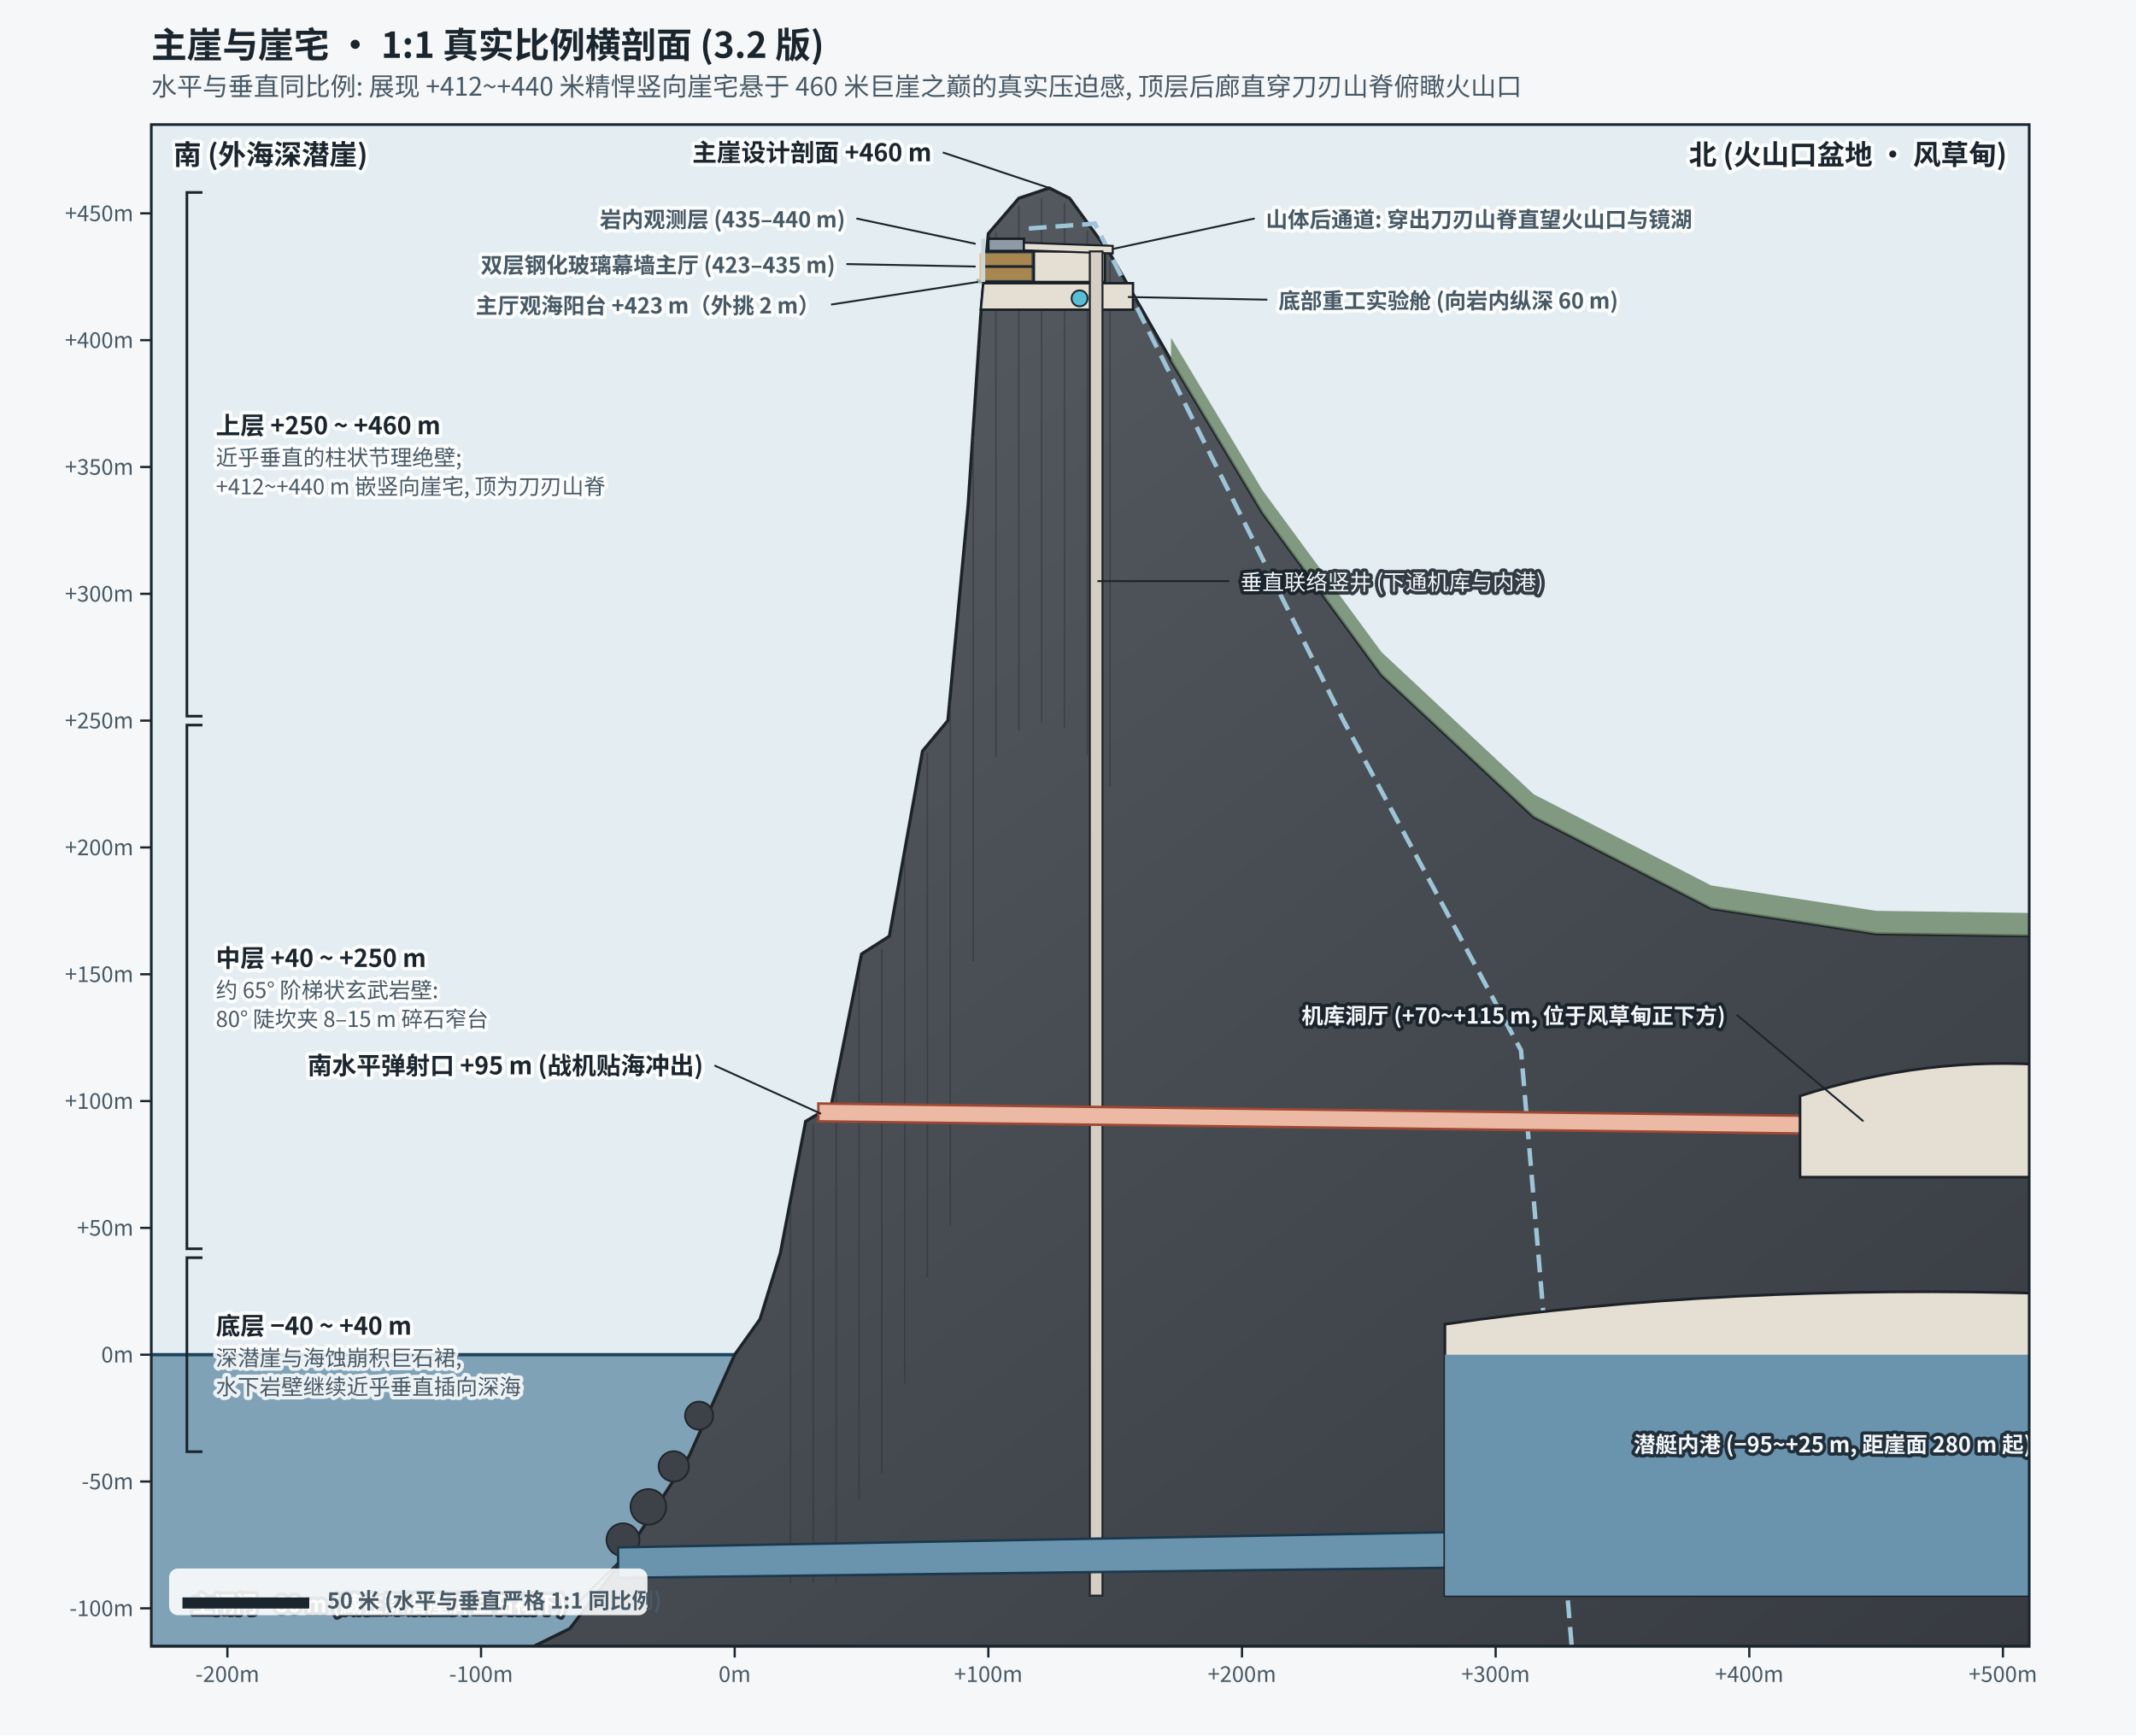
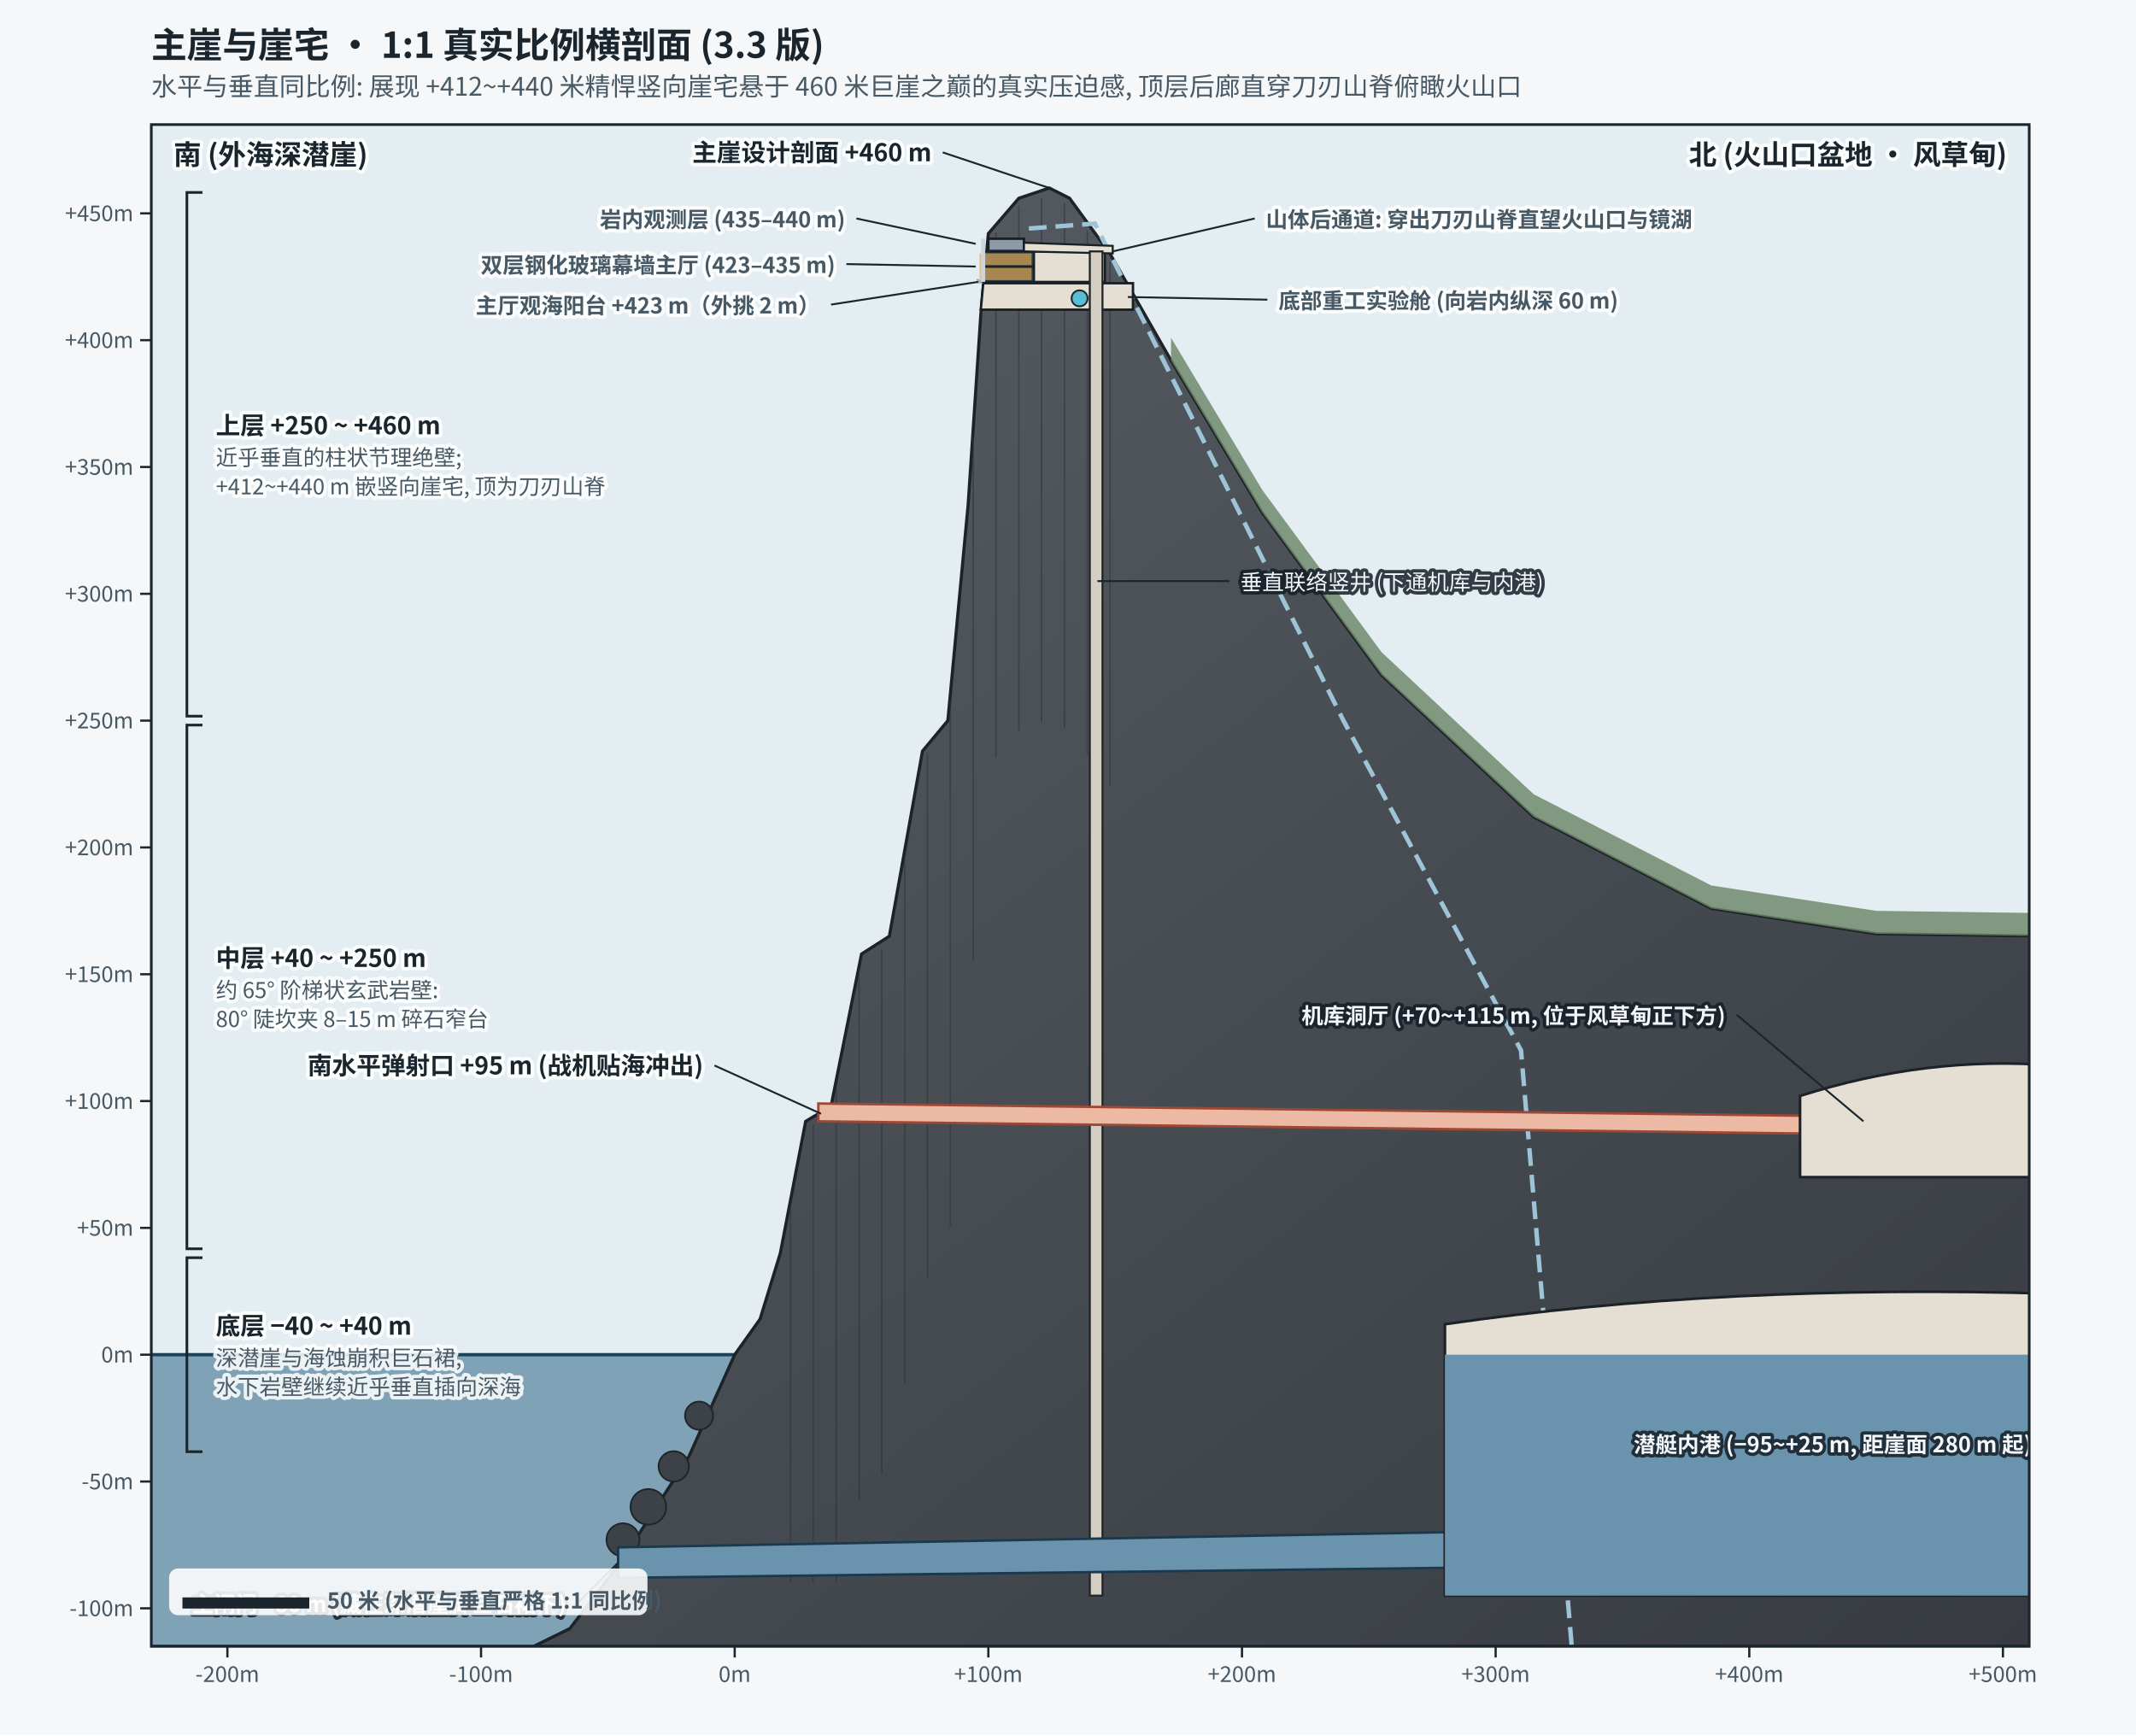
<svg xmlns="http://www.w3.org/2000/svg" viewBox="0 0 960 780">
  <defs>
    <style>
  text { font-family: 'Microsoft YaHei','PingFang SC','Noto Sans CJK SC',sans-serif; fill: #1a252e; }
  .title { font-size: 16px; font-weight: 700; }
  .sub { font-size: 11.5px; fill: #485966; }
  .t { font-size: 12.5px; }
  .s { font-size: 11px; }
  .xs { font-size: 9.8px; fill: #485966; }
  .b { font-weight: 700; }
  .mid { text-anchor: middle; }
  .end { text-anchor: end; }
  .halo { paint-order: stroke; stroke: rgba(255,255,255,.86); stroke-width: 3.2px; stroke-linejoin: round; }
  .dhalo { paint-order: stroke; stroke: rgba(226,236,242,.88); stroke-width: 3px; stroke-linejoin: round; }
  .whalo { fill: #f3f7fa; paint-order: stroke; stroke: rgba(20,30,38,.85); stroke-width: 3px; stroke-linejoin: round; }
</style>
    <clipPath id="cliffClip">
      <rect x="68" y="56" width="844" height="684" />
    </clipPath>
    <linearGradient id="basaltSec" x1="0" y1="0" x2="1" y2="1">
      <stop offset="0%" stop-color="#5d6269" />
      <stop offset="55%" stop-color="#474c53" />
      <stop offset="100%" stop-color="#363a40" />
    </linearGradient>
  </defs>
  <rect width="960" height="780" fill="#f5f7f8" />
-   <text x="68" y="26" class="title">主崖与崖宅 · 1:1 真实比例横剖面 (3.2 版)</text>
+   <text x="68" y="26" class="title">主崖与崖宅 · 1:1 真实比例横剖面 (3.3 版)</text>
  <text x="68" y="43" class="sub">水平与垂直同比例: 展现 +412~+440 米精悍竖向崖宅悬于 460 米巨崖之巅的真实压迫感, 顶层后廊直穿刀刃山脊俯瞰火山口</text>
  <g clip-path="url(#cliffClip)">
    <rect x="68" y="56" width="844" height="684" fill="#e4edf2" />
    <rect x="68" y="608.9" width="307.8" height="131.1" fill="#7fa2b7" />
    <line x1="68" y1="608.9" x2="335.9" y2="608.9" stroke="#1b435c" stroke-width="1.5" />
    <path d="M68,740L68,762.8L147.8,762.8L193.4,762.8L256.1,732L278.9,702.4L309.7,654.5L330.2,608.9L341.6,592.9L350.7,563.3L362.1,504L373.5,497.2L387.2,428.8L399.7,420.8L414.6,337.6L426,323.9L435.1,227L440.8,141.5L444.2,105L457.9,89.1L471.6,84.5L480.7,89.1L498.9,114.1L526.3,162L567.3,230.4L620.9,303.4L689.3,367.2L769.1,408.3L843.2,419.7L923,420.8L923,740Z" fill="url(#basaltSec)" stroke="#1e2328" stroke-width="1.4" />
    <path d="M526.3,151.8L567.3,220.2L620.9,293.1L689.3,357L769.1,398L843.2,409.4L923,410.5L923,420.8L843.2,419.7L769.1,408.3L689.3,367.2L620.9,303.4L567.3,230.4L526.3,162Z" fill="#6b8568" opacity="0.82" />
    <line x1="355.3" y1="543" x2="355.3" y2="711.5" stroke="#2f3339" stroke-width="0.7" opacity="0.55" />
    <line x1="365.5" y1="505.4" x2="365.5" y2="711.5" stroke="#2f3339" stroke-width="0.7" opacity="0.55" />
    <line x1="375.8" y1="489.2" x2="375.8" y2="711.5" stroke="#2f3339" stroke-width="0.7" opacity="0.55" />
    <line x1="386.1" y1="437.9" x2="386.1" y2="673.9" stroke="#2f3339" stroke-width="0.7" opacity="0.55" />
    <line x1="396.3" y1="426.4" x2="396.3" y2="662.4" stroke="#2f3339" stroke-width="0.7" opacity="0.55" />
    <line x1="406.6" y1="385.8" x2="406.6" y2="621.8" stroke="#2f3339" stroke-width="0.7" opacity="0.55" />
    <line x1="416.8" y1="338.3" x2="416.8" y2="574.2" stroke="#2f3339" stroke-width="0.7" opacity="0.55" />
    <line x1="427.1" y1="315.2" x2="427.1" y2="551.2" stroke="#2f3339" stroke-width="0.7" opacity="0.55" />
    <line x1="437.4" y1="196.2" x2="437.4" y2="432.2" stroke="#2f3339" stroke-width="0.7" opacity="0.55" />
    <line x1="447.6" y1="104.5" x2="447.6" y2="340.4" stroke="#2f3339" stroke-width="0.7" opacity="0.55" />
    <line x1="457.9" y1="92.5" x2="457.9" y2="328.5" stroke="#2f3339" stroke-width="0.7" opacity="0.55" />
    <line x1="468.1" y1="89.1" x2="468.1" y2="325" stroke="#2f3339" stroke-width="0.7" opacity="0.55" />
    <line x1="478.4" y1="91.3" x2="478.4" y2="327.3" stroke="#2f3339" stroke-width="0.7" opacity="0.55" />
    <line x1="488.7" y1="103.5" x2="488.7" y2="339.4" stroke="#2f3339" stroke-width="0.7" opacity="0.55" />
    <line x1="498.9" y1="117.6" x2="498.9" y2="353.5" stroke="#2f3339" stroke-width="0.7" opacity="0.55" />
    <path d="M462.4,102.7 L492.1,100.5 L603.8,323.9 L683.6,472.1 L706.4,740" fill="none" stroke="#9ec4d8" stroke-width="2" stroke-dasharray="8 4" />
    <polygon points="440.8,139.2 509.2,139.2 509.2,127.3 441.9,127.3" fill="#e5dfd3" stroke="#182026" stroke-width="1.1" />
    <circle cx="485.2" cy="134.1" r="3.6" fill="#57bed4" stroke="#1b2830" stroke-width="0.8" />
    <path d="M439.6,125.4 V126.7 H441.9" fill="none" stroke="#9aabb4" stroke-width="1.3" />
    <rect x="441.9" y="113" width="25.6" height="13.7" fill="#2c4456" stroke="#182026" stroke-width="1" />
    <rect x="440.2" y="113.9" width="23.4" height="12" fill="#e9a94c" opacity="0.65" />
    <line x1="441.9" y1="119.8" x2="496.6" y2="119.8" stroke="#1c252c" stroke-width="1.2" />
    <rect x="464.7" y="113" width="31.9" height="13.7" fill="#e5dfd3" stroke="#182026" stroke-width="1" />
    <line x1="441.9" y1="107.3" x2="441.9" y2="126.7" stroke="#cad5de" stroke-width="1.8" />
    <polygon points="444.2,107.3 460.2,107.3 460.2,112.8 444.2,112.8" fill="#8e9ba6" stroke="#182026" stroke-width="1.1" />
-     <polygon points="460.2,109.1 500.1,110.5 500.1,113.9 460.2,112.5" fill="#e5dfd3" stroke="#182026" stroke-width="0.9" />
+     <polygon points="460.2,109.1 500.1,110.5 500.1,113.9 460.2,113" fill="#e5dfd3" stroke="#182026" stroke-width="0.9" />
    <rect x="489.8" y="113" width="5.7" height="604.2" fill="#d5cfc3" stroke="#20262c" stroke-width="0.9" />
    <polygon points="367.8,496 923,502.9 923,510.9 367.8,504" fill="#ebb9a4" stroke="#9e4733" stroke-width="1.1" />
    <path d="M809,529.1 L809,492.6 Q866,474.4 923,478.9 L923,529.1 Z" fill="#e5dfd3" stroke="#1c2228" stroke-width="1.2" />
    <circle cx="302.8" cy="659.1" r="6.8" fill="#3d4249" stroke="#22262b" stroke-width="0.8" />
    <circle cx="291.4" cy="677.3" r="8" fill="#3d4249" stroke="#22262b" stroke-width="0.8" />
    <circle cx="280" cy="692.1" r="7.4" fill="#3d4249" stroke="#22262b" stroke-width="0.8" />
    <circle cx="314.2" cy="636.3" r="6.3" fill="#3d4249" stroke="#22262b" stroke-width="0.8" />
    <polygon points="277.8,695.5 649.4,688.7 649.4,704.7 277.8,709.2" fill="#6a94ad" stroke="#1b394d" stroke-width="1.1" />
    <path d="M649.4,717.2 L649.4,595.2 Q774.8,577 923,581.5 L923,717.2 Z" fill="#e5dfd3" stroke="#1c2228" stroke-width="1.2" />
    <rect x="649.4" y="608.9" width="273.6" height="108.3" fill="#6a94ad" />
    <path d="M91,86.5 h-7 V321.9 h7" fill="none" stroke="#1a252e" stroke-width="1.2" />
    <text x="97" y="195.2" class="s b halo">上层 +250 ~ +460 m</text>
    <text x="97" y="209.2" class="xs halo">近乎垂直的柱状节理绝壁;</text>
    <text x="97" y="222.2" class="xs halo">+412~+440 m 嵌竖向崖宅, 顶为刀刃山脊</text>
    <path d="M91,325.9 h-7 V561.3 h7" fill="none" stroke="#1a252e" stroke-width="1.2" />
    <text x="97" y="434.6" class="s b halo">中层 +40 ~ +250 m</text>
    <text x="97" y="448.6" class="xs halo">约 65° 阶梯状玄武岩壁:</text>
    <text x="97" y="461.6" class="xs halo">80° 陡坎夹 8–15 m 碎石窄台</text>
    <path d="M91,565.3 h-7 V652.5 h7" fill="none" stroke="#1a252e" stroke-width="1.2" />
    <text x="97" y="599.9" class="s b halo">底层 −40 ~ +40 m</text>
    <text x="97" y="613.9" class="xs halo">深潜崖与海蚀崩积巨石裙,</text>
    <text x="97" y="626.9" class="xs halo">水下岩壁继续近乎垂直插向深海</text>
    <path d="M471.6,84.5 L423.7,68.5" fill="none" stroke="#1a252e" stroke-width="0.85" />
    <text x="418.7" y="72.5" class="s b halo end">主崖设计剖面 +460 m</text>
    <path d="M438.5,109.6 L384.9,98.2" fill="none" stroke="#1a252e" stroke-width="0.85" />
    <text x="379.9" y="102.2" class="xs b halo end">岩内观测层 (435–440 m)</text>
    <path d="M438.5,119.8 L380.4,118.7" fill="none" stroke="#1a252e" stroke-width="0.85" />
    <text x="375.4" y="122.7" class="xs b halo end">双层钢化玻璃幕墙主厅 (423–435 m)</text>
    <path d="M439.6,126.7 L373.5,136.9" fill="none" stroke="#1a252e" stroke-width="0.85" />
    <text x="368.5" y="140.9" class="xs b halo end">主厅观海阳台 +423 m（外挑 2 m）</text>
-     <path d="M500.1,111.9 L563.9,98.2" fill="none" stroke="#1a252e" stroke-width="0.85" />
+     <path d="M500.1,113 L563.9,98.2" fill="none" stroke="#1a252e" stroke-width="0.85" />
    <text x="568.9" y="102.2" class="xs b halo">山体后通道: 穿出刀刃山脊直望火山口与镜湖</text>
    <path d="M506.9,133.5 L569.6,134.7" fill="none" stroke="#1a252e" stroke-width="0.85" />
    <text x="574.6" y="138.7" class="xs b halo">底部重工实验舱 (向岩内纵深 60 m)</text>
    <path d="M493.2,261.2 L552.5,261.2" fill="none" stroke="#1a252e" stroke-width="0.85" />
    <text x="557.5" y="265.2" class="xs whalo">垂直联络竖井 (下通机库与内港)</text>
    <path d="M369,500.6 L321.1,478.9" fill="none" stroke="#1a252e" stroke-width="0.85" />
    <text x="316.1" y="482.9" class="s b halo end">南水平弹射口 +95 m (战机贴海冲出)</text>
    <path d="M837.5,504 L780.5,456.1" fill="none" stroke="#1a252e" stroke-width="0.85" />
    <text x="775.5" y="460.1" class="xs b whalo end">机库洞厅 (+70~+115 m, 位于风草甸正下方)</text>
    <path d="M277.8,702.4 L259.5,720.6" fill="none" stroke="#1a252e" stroke-width="0.85" />
    <text x="254.5" y="724.6" class="xs b whalo end">主闸门 −80 m (藏在深潜崖脚巨石裙下)</text>
    <path d="M729.2,648.8 L729.2,648.8" fill="none" stroke="#1a252e" stroke-width="0.85" />
    <text x="734.2" y="652.8" class="xs b whalo">潜艇内港 (−95~+25 m, 距崖面 280 m 起)</text>
  </g>
  <rect x="68" y="56" width="844" height="684" fill="none" stroke="#1a252e" stroke-width="1.2" />
  <text x="78" y="74" class="t b halo">南 (外海深潜崖)</text>
  <text x="902" y="74" class="t b halo end">北 (火山口盆地 · 风草甸)</text>
  <line x1="63" y1="722.9" x2="68" y2="722.9" stroke="#1a252e" />
  <text x="60" y="726.4" class="xs end">-100m</text>
  <line x1="63" y1="665.9" x2="68" y2="665.9" stroke="#1a252e" />
  <text x="60" y="669.4" class="xs end">-50m</text>
  <line x1="63" y1="608.9" x2="68" y2="608.9" stroke="#1a252e" />
  <text x="60" y="612.4" class="xs end">0m</text>
  <line x1="63" y1="551.9" x2="68" y2="551.9" stroke="#1a252e" />
  <text x="60" y="555.4" class="xs end">+50m</text>
  <line x1="63" y1="494.9" x2="68" y2="494.9" stroke="#1a252e" />
  <text x="60" y="498.4" class="xs end">+100m</text>
  <line x1="63" y1="437.9" x2="68" y2="437.9" stroke="#1a252e" />
  <text x="60" y="441.4" class="xs end">+150m</text>
  <line x1="63" y1="380.9" x2="68" y2="380.9" stroke="#1a252e" />
  <text x="60" y="384.4" class="xs end">+200m</text>
  <line x1="63" y1="323.9" x2="68" y2="323.9" stroke="#1a252e" />
  <text x="60" y="327.4" class="xs end">+250m</text>
  <line x1="63" y1="266.9" x2="68" y2="266.9" stroke="#1a252e" />
  <text x="60" y="270.4" class="xs end">+300m</text>
  <line x1="63" y1="209.9" x2="68" y2="209.9" stroke="#1a252e" />
  <text x="60" y="213.4" class="xs end">+350m</text>
  <line x1="63" y1="152.9" x2="68" y2="152.9" stroke="#1a252e" />
  <text x="60" y="156.4" class="xs end">+400m</text>
  <line x1="63" y1="95.9" x2="68" y2="95.9" stroke="#1a252e" />
  <text x="60" y="99.4" class="xs end">+450m</text>
  <line x1="102.2" y1="740" x2="102.2" y2="745" stroke="#1a252e" />
  <text x="102.2" y="756" class="xs mid">-200m</text>
  <line x1="216.2" y1="740" x2="216.2" y2="745" stroke="#1a252e" />
  <text x="216.2" y="756" class="xs mid">-100m</text>
  <line x1="330.2" y1="740" x2="330.2" y2="745" stroke="#1a252e" />
  <text x="330.2" y="756" class="xs mid">0m</text>
  <line x1="444.2" y1="740" x2="444.2" y2="745" stroke="#1a252e" />
  <text x="444.2" y="756" class="xs mid">+100m</text>
  <line x1="558.2" y1="740" x2="558.2" y2="745" stroke="#1a252e" />
  <text x="558.2" y="756" class="xs mid">+200m</text>
  <line x1="672.2" y1="740" x2="672.2" y2="745" stroke="#1a252e" />
  <text x="672.2" y="756" class="xs mid">+300m</text>
  <line x1="786.2" y1="740" x2="786.2" y2="745" stroke="#1a252e" />
  <text x="786.2" y="756" class="xs mid">+400m</text>
  <line x1="900.2" y1="740" x2="900.2" y2="745" stroke="#1a252e" />
  <text x="900.2" y="756" class="xs mid">+500m</text>
  <g transform="translate(82,718)">
    <rect x="-6" y="-13" width="215" height="21" rx="4" fill="rgba(255,255,255,.88)" />
    <rect width="57" height="5" fill="#1a252e" />
    <text x="65" y="5" class="xs b">50 米 (水平与垂直严格 1:1 同比例)</text>
  </g>
</svg>
